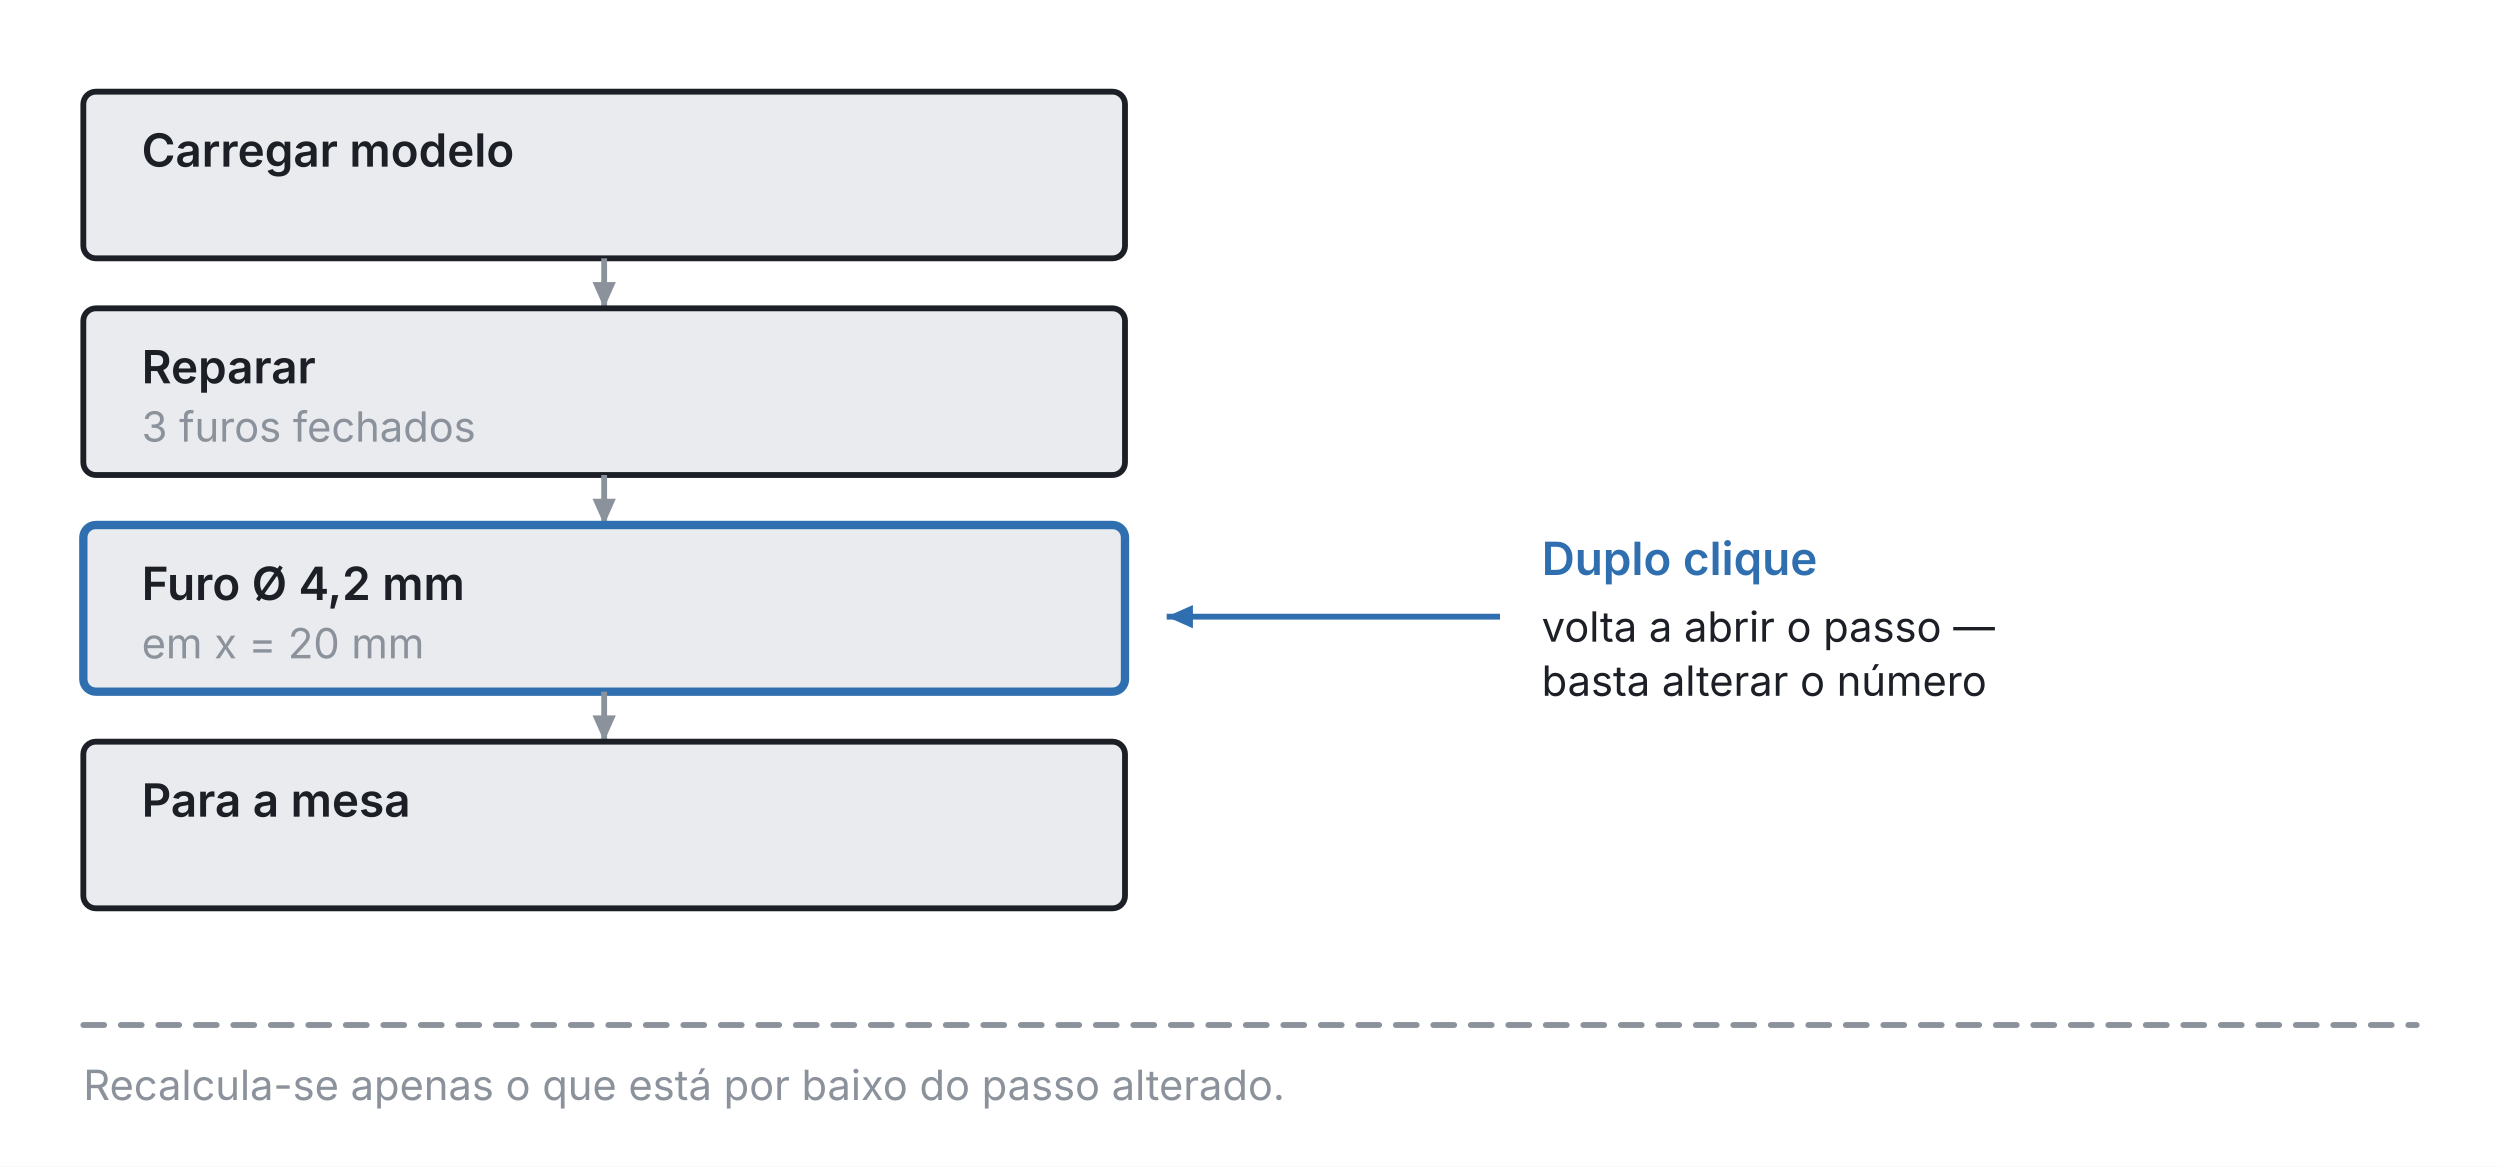
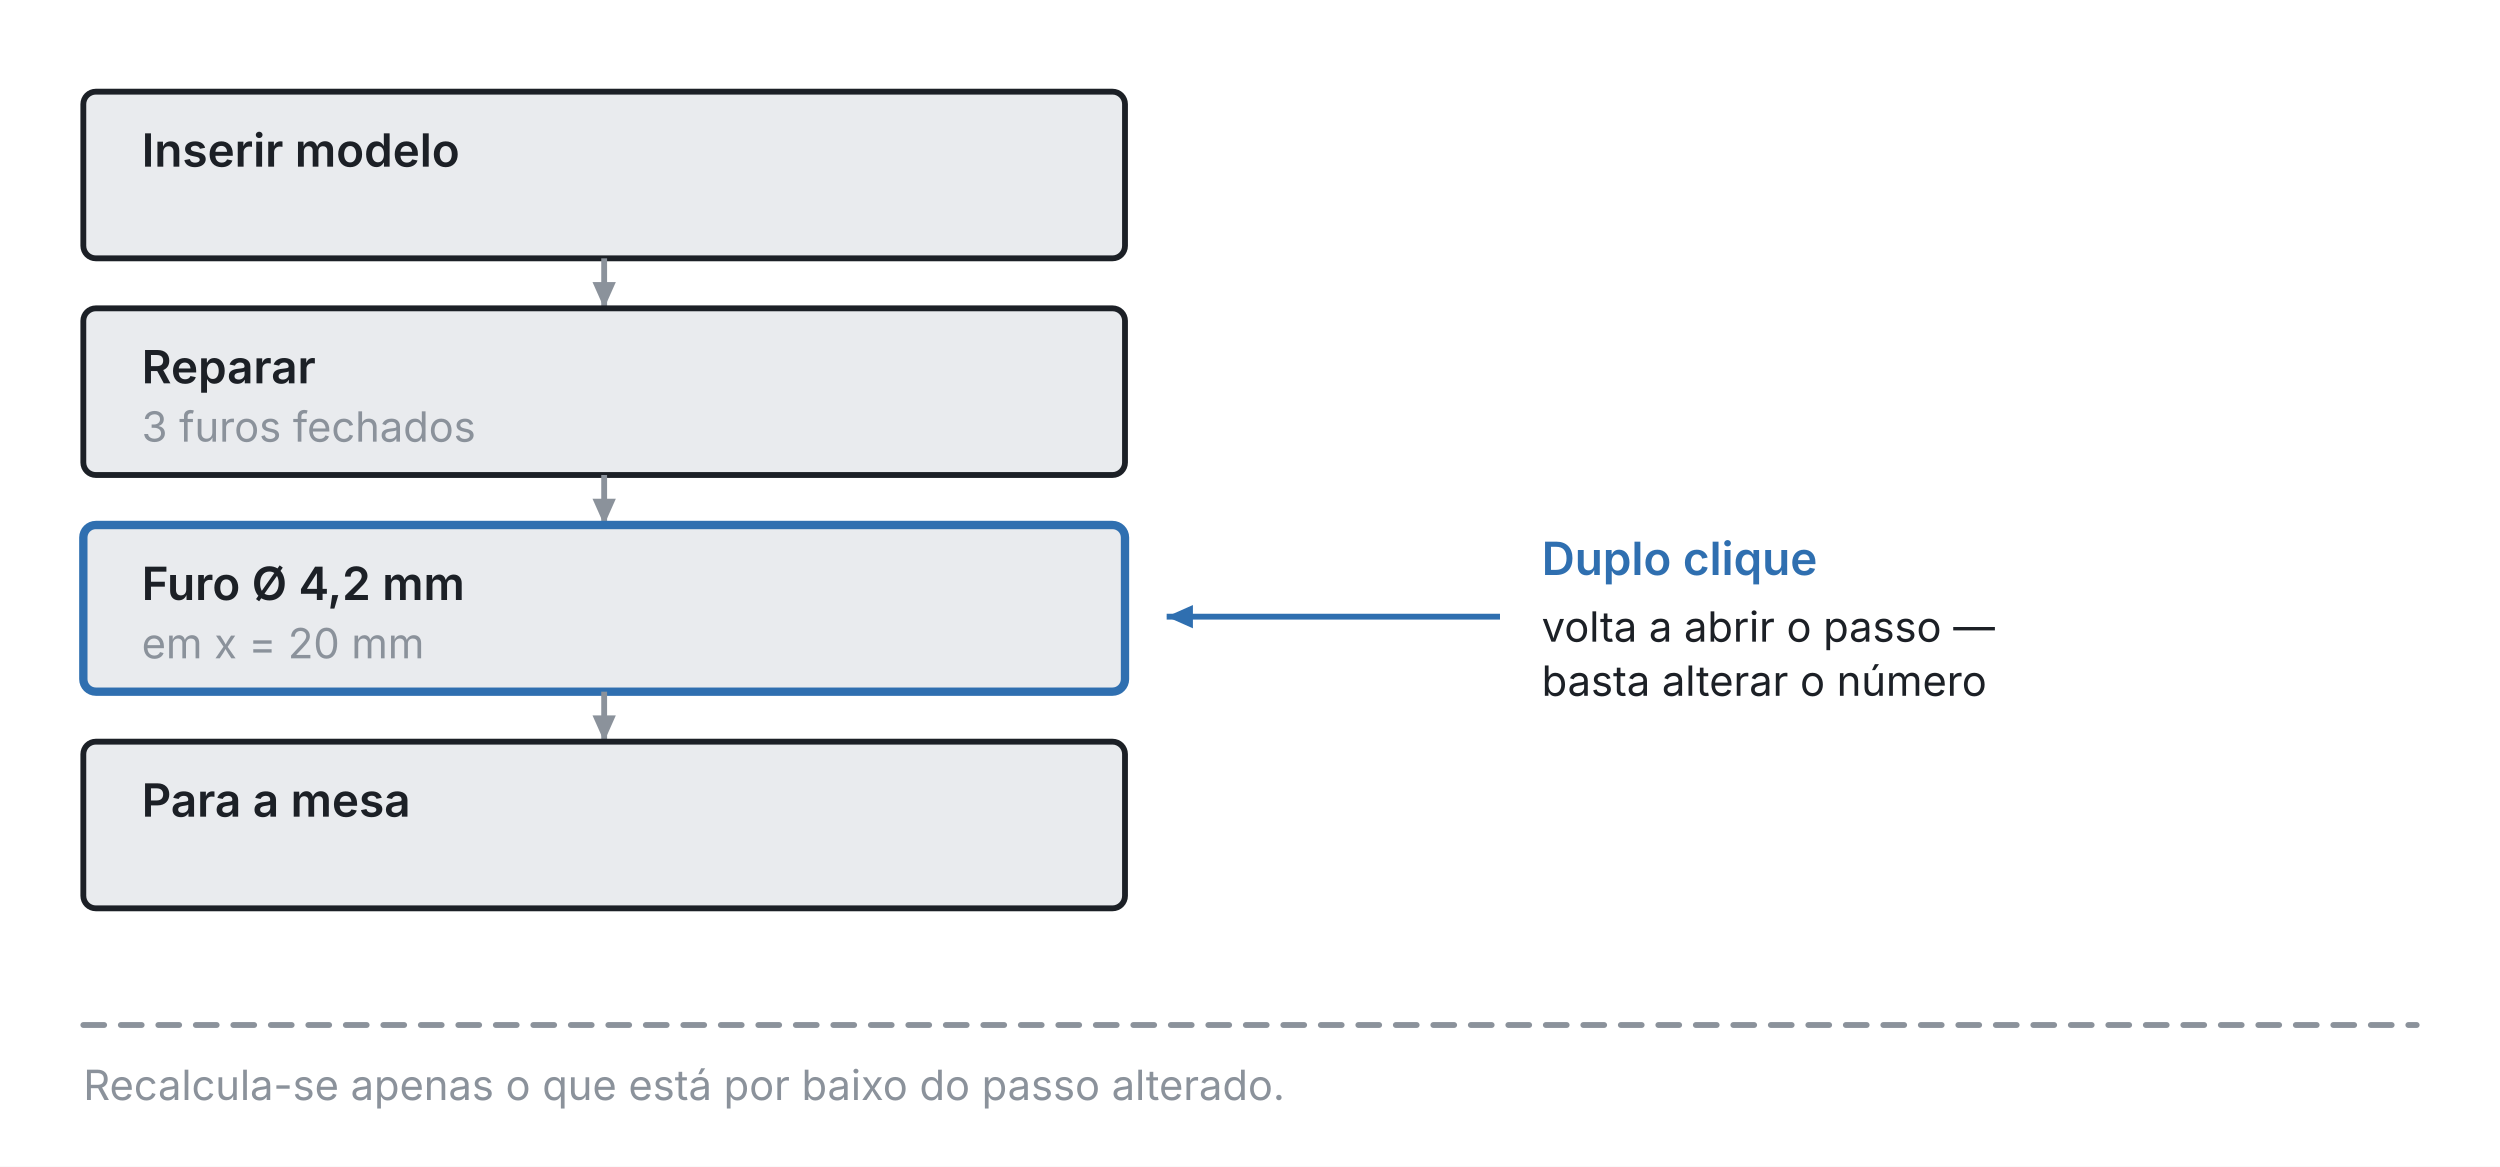
<svg xmlns="http://www.w3.org/2000/svg" viewBox="0 0 600 280" width="600" height="280">
  <defs>
    <marker id="arrow8b929b" viewBox="0 0 10 10" refX="9" refY="5" markerWidth="5" markerHeight="5" orient="auto-start-reverse">
      <path d="M 0 1 L 9 5 L 0 9 z" fill="#8b929b" />
    </marker>
    <marker id="arrow2f6fb0" viewBox="0 0 10 10" refX="9" refY="5" markerWidth="5" markerHeight="5" orient="auto-start-reverse">
      <path d="M 0 1 L 9 5 L 0 9 z" fill="#2f6fb0" />
    </marker>
  </defs>
  <rect x="0" y="0" width="600" height="280" fill="#ffffff" />
  <rect x="20" y="22" width="250" height="40" rx="3" fill="#e9ebee" stroke="#1c2026" stroke-width="1.4" />
-   <text x="34" y="40" fill="#1c2026" font-size="11" font-family="system-ui, -apple-system, Segoe UI, sans-serif" text-anchor="start" font-weight="600">Carregar modelo</text>
+   <text x="34" y="40" fill="#1c2026" font-size="11" font-family="system-ui, -apple-system, Segoe UI, sans-serif" text-anchor="start" font-weight="600">Inserir modelo</text>
  <line x1="145" y1="62" x2="145" y2="74" stroke="#8b929b" stroke-width="1.4" marker-end="url(#arrow8b929b)" />
  <rect x="20" y="74" width="250" height="40" rx="3" fill="#e9ebee" stroke="#1c2026" stroke-width="1.4" />
  <text x="34" y="92" fill="#1c2026" font-size="11" font-family="system-ui, -apple-system, Segoe UI, sans-serif" text-anchor="start" font-weight="600">Reparar</text>
  <text x="34" y="106" fill="#8b929b" font-size="10" font-family="system-ui, -apple-system, Segoe UI, sans-serif" text-anchor="start">3 furos fechados</text>
  <line x1="145" y1="114" x2="145" y2="126" stroke="#8b929b" stroke-width="1.4" marker-end="url(#arrow8b929b)" />
  <rect x="20" y="126" width="250" height="40" rx="3" fill="#e9ebee" stroke="#2f6fb0" stroke-width="2" />
  <text x="34" y="144" fill="#1c2026" font-size="11" font-family="system-ui, -apple-system, Segoe UI, sans-serif" text-anchor="start" font-weight="600">Furo Ø 4,2 mm</text>
  <text x="34" y="158" fill="#8b929b" font-size="10" font-family="system-ui, -apple-system, Segoe UI, sans-serif" text-anchor="start">em x = 20 mm</text>
  <line x1="145" y1="166" x2="145" y2="178" stroke="#8b929b" stroke-width="1.4" marker-end="url(#arrow8b929b)" />
  <rect x="20" y="178" width="250" height="40" rx="3" fill="#e9ebee" stroke="#1c2026" stroke-width="1.4" />
  <text x="34" y="196" fill="#1c2026" font-size="11" font-family="system-ui, -apple-system, Segoe UI, sans-serif" text-anchor="start" font-weight="600">Para a mesa</text>
  <line x1="360" y1="148" x2="280" y2="148" stroke="#2f6fb0" stroke-width="1.4" marker-end="url(#arrow2f6fb0)" />
  <text x="370" y="138" fill="#2f6fb0" font-size="11" font-family="system-ui, -apple-system, Segoe UI, sans-serif" text-anchor="start" font-weight="600">Duplo clique</text>
  <text x="370" y="154" fill="#1c2026" font-size="10" font-family="system-ui, -apple-system, Segoe UI, sans-serif" text-anchor="start">volta a abrir o passo —</text>
  <text x="370" y="167" fill="#1c2026" font-size="10" font-family="system-ui, -apple-system, Segoe UI, sans-serif" text-anchor="start">basta alterar o número</text>
  <line x1="20" y1="246" x2="580" y2="246" stroke="#8b929b" stroke-width="1.4" stroke-dasharray="5 4" stroke-linecap="round" />
  <text x="20" y="264" fill="#8b929b" font-size="10" font-family="system-ui, -apple-system, Segoe UI, sans-serif" text-anchor="start">Recalcula-se apenas o que está por baixo do passo alterado.</text>
</svg>
